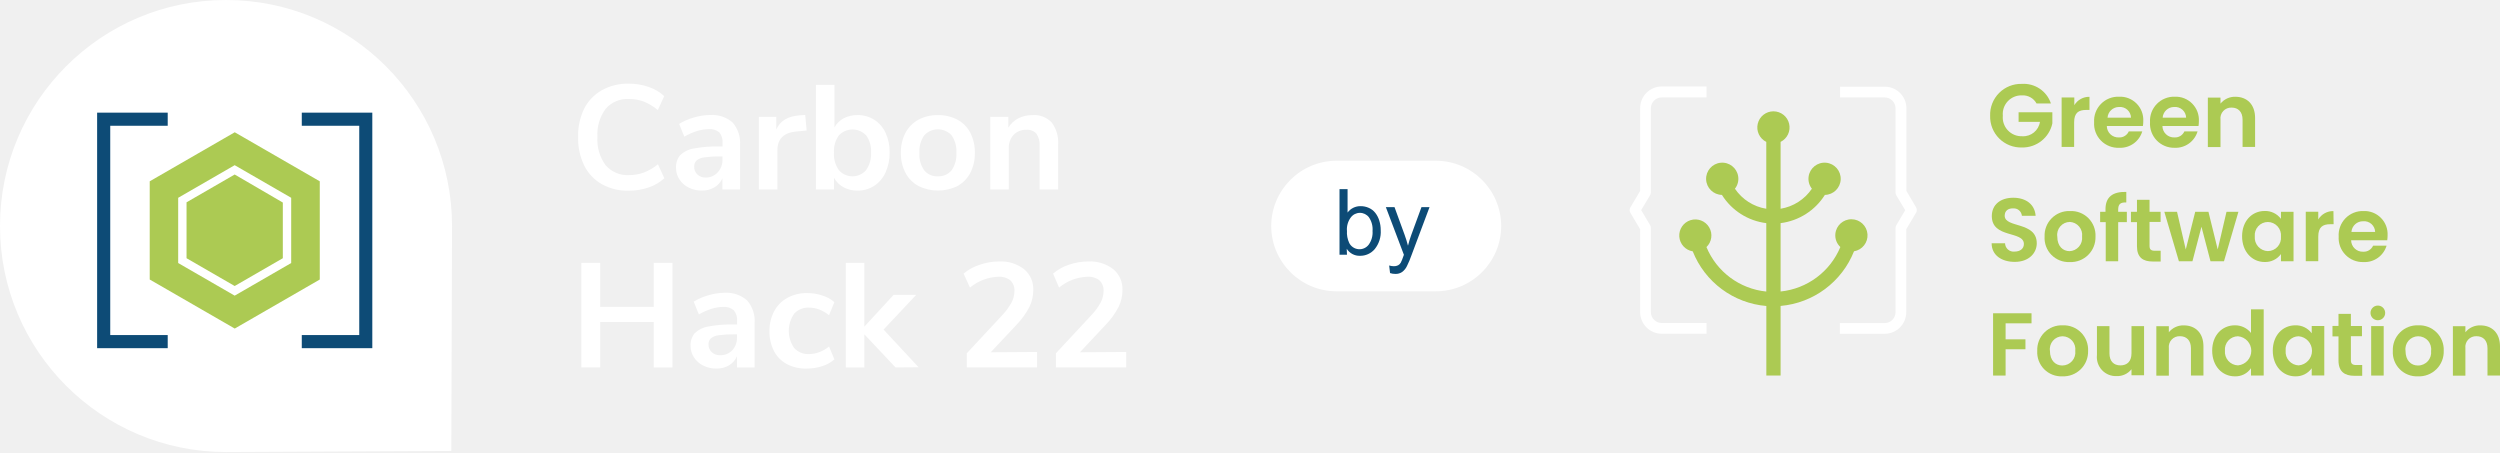
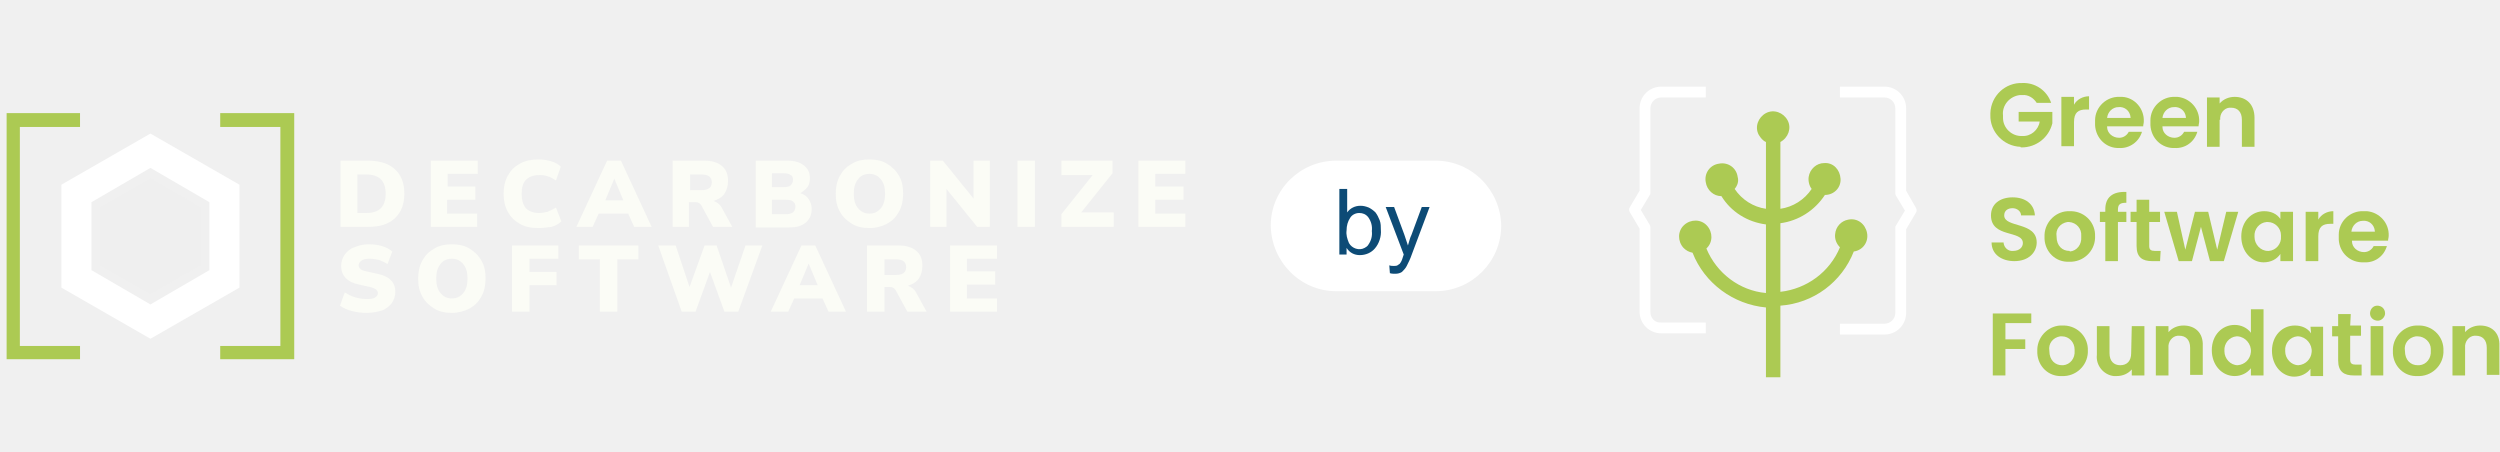
- <svg xmlns="http://www.w3.org/2000/svg" id="a21a2426-dbe6-4073-aefc-aa26d5d90da8" data-name="Layer 1" width="415.45" height="75.12" viewBox="0 0 415.45 75.12">
-   <path d="M100,30.6a7.31,7.31,0,0,1-2.93-3.12,10.34,10.34,0,0,1-1-4.71,10.27,10.27,0,0,1,1-4.7A7.39,7.39,0,0,1,100,15a8.82,8.82,0,0,1,4.47-1.1,9.93,9.93,0,0,1,3.3.54,7.16,7.16,0,0,1,2.61,1.53l-1.06,2.32A9,9,0,0,0,107,16.88a6.93,6.93,0,0,0-2.47-.43,4.76,4.76,0,0,0-3.88,1.63,7.1,7.1,0,0,0-1.37,4.68,7.17,7.17,0,0,0,1.37,4.71,4.81,4.81,0,0,0,3.88,1.63,7,7,0,0,0,2.47-.43,8.68,8.68,0,0,0,2.34-1.37l1.06,2.32a7.33,7.33,0,0,1-2.61,1.53,10,10,0,0,1-3.3.54A8.76,8.76,0,0,1,100,30.6Z" style="fill:#fff" />
-   <path d="M121.75,20.36a5.18,5.18,0,0,1,1.23,3.8v7.32h-2.93V29.63a3.21,3.21,0,0,1-1.32,1.5,4,4,0,0,1-2.08.54,4.77,4.77,0,0,1-2.19-.49,3.87,3.87,0,0,1-1.55-1.36,3.43,3.43,0,0,1-.57-1.92,3.07,3.07,0,0,1,.68-2.1,4.07,4.07,0,0,1,2.21-1.11,20,20,0,0,1,4.22-.35h.62v-.57a2.48,2.48,0,0,0-.53-1.77,2.39,2.39,0,0,0-1.76-.54,6.7,6.7,0,0,0-2,.33,10.41,10.41,0,0,0-2.06.92l-.86-2.12a9.49,9.49,0,0,1,2.44-1.06,9.63,9.63,0,0,1,2.71-.42A5.19,5.19,0,0,1,121.75,20.36Zm-2.47,8.27a3,3,0,0,0,.78-2.13V26h-.44a16.65,16.65,0,0,0-2.56.15,2.5,2.5,0,0,0-1.31.52,1.33,1.33,0,0,0-.39,1A1.67,1.67,0,0,0,115.9,29a1.93,1.93,0,0,0,1.38.51A2.68,2.68,0,0,0,119.28,28.63Z" style="fill:#fff" />
-   <path d="M134.05,21.69l-1.8.17q-3.06.32-3.06,3.11v6.51h-3.08V19.42H129v2.12c.62-1.45,1.91-2.23,3.87-2.37l.94-.07Z" style="fill:#fff" />
-   <path d="M145.27,19.89a5.22,5.22,0,0,1,1.89,2.17,7.51,7.51,0,0,1,.68,3.28,7.78,7.78,0,0,1-.68,3.32,5.21,5.21,0,0,1-1.9,2.23,5,5,0,0,1-2.77.79,4.7,4.7,0,0,1-2.33-.57,3.91,3.91,0,0,1-1.57-1.58v1.95h-3V14.1h3.08v7.07a3.72,3.72,0,0,1,1.55-1.52,4.89,4.89,0,0,1,2.29-.53A5.17,5.17,0,0,1,145.27,19.89Zm-1.33,8.36a4.62,4.62,0,0,0,.81-2.91,4.4,4.4,0,0,0-.8-2.83,3.11,3.11,0,0,0-4.56,0,4.52,4.52,0,0,0-.8,2.87,4.55,4.55,0,0,0,.8,2.88,3,3,0,0,0,4.55,0Z" style="fill:#fff" />
-   <path d="M152.63,30.91a5.3,5.3,0,0,1-2.16-2.19,6.94,6.94,0,0,1-.76-3.33,6.9,6.9,0,0,1,.76-3.32,5.34,5.34,0,0,1,2.16-2.18,6.63,6.63,0,0,1,3.24-.76,6.74,6.74,0,0,1,3.24.76,5.23,5.23,0,0,1,2.14,2.18,7,7,0,0,1,.75,3.32,7.05,7.05,0,0,1-.75,3.33,5.25,5.25,0,0,1-2.14,2.19,7.29,7.29,0,0,1-6.48,0Zm5.51-2.61a4.57,4.57,0,0,0,.79-2.91,4.58,4.58,0,0,0-.79-2.9,3.09,3.09,0,0,0-4.55,0,4.57,4.57,0,0,0-.8,2.9,4.57,4.57,0,0,0,.79,2.91,2.73,2.73,0,0,0,2.27,1A2.82,2.82,0,0,0,158.14,28.3Z" style="fill:#fff" />
-   <path d="M174.78,20.36a5.56,5.56,0,0,1,1.06,3.72v7.4h-3.08V24.26a3.23,3.23,0,0,0-.53-2.05,2,2,0,0,0-1.66-.64,2.79,2.79,0,0,0-2.13.84,3.13,3.13,0,0,0-.8,2.24v6.83h-3.08V19.42h3v1.8a4.17,4.17,0,0,1,1.65-1.55,5,5,0,0,1,2.34-.54A4,4,0,0,1,174.78,20.36Z" style="fill:#fff" />
-   <path d="M111.75,43.68V61.06h-3.11V53.51h-8.9v7.54H96.61V43.68h3.13V51h8.9V43.68Z" style="fill:#fff" />
-   <path d="M124.17,49.94a5.18,5.18,0,0,1,1.23,3.8v7.32h-2.93V59.21a3.21,3.21,0,0,1-1.32,1.5,4,4,0,0,1-2.08.54,4.77,4.77,0,0,1-2.19-.49,3.87,3.87,0,0,1-1.55-1.36,3.43,3.43,0,0,1-.57-1.92,3.07,3.07,0,0,1,.68-2.1,4.07,4.07,0,0,1,2.21-1.11,20,20,0,0,1,4.22-.35h.62v-.57a2.48,2.48,0,0,0-.53-1.77A2.39,2.39,0,0,0,120.2,51a6.7,6.7,0,0,0-2,.33,10.41,10.41,0,0,0-2.06.92l-.86-2.12a9.49,9.49,0,0,1,2.44-1.06,9.63,9.63,0,0,1,2.71-.42A5.21,5.21,0,0,1,124.17,49.94Zm-2.48,8.27a3,3,0,0,0,.78-2.13v-.52H122a16.65,16.65,0,0,0-2.56.15,2.5,2.5,0,0,0-1.31.52,1.33,1.33,0,0,0-.39,1,1.67,1.67,0,0,0,.54,1.29,1.93,1.93,0,0,0,1.38.51A2.68,2.68,0,0,0,121.69,58.21Z" style="fill:#fff" />
-   <path d="M130.74,60.49a5.12,5.12,0,0,1-2.13-2.17,7,7,0,0,1-.74-3.28,6.9,6.9,0,0,1,.78-3.32,5.46,5.46,0,0,1,2.21-2.23,6.66,6.66,0,0,1,3.3-.79,7.89,7.89,0,0,1,2.5.41,5.27,5.27,0,0,1,2,1.1l-.89,2.17a6.15,6.15,0,0,0-1.61-.94,4.86,4.86,0,0,0-1.69-.32,3.14,3.14,0,0,0-2.49,1,5,5,0,0,0,0,5.72,3.14,3.14,0,0,0,2.49,1,4.86,4.86,0,0,0,1.69-.32,5.74,5.74,0,0,0,1.61-.94l.89,2.14a5.53,5.53,0,0,1-2,1.12,8.17,8.17,0,0,1-2.56.41A6.73,6.73,0,0,1,130.74,60.49Z" style="fill:#fff" />
-   <path d="M148.82,61.06l-5.18-5.5v5.5h-3.08V43.68h3.08v10.6L148.5,49h3.75l-5.42,5.77,5.82,6.26Z" style="fill:#fff" />
-   <path d="M172.34,58.49v2.56H160.66V58.71l5.92-6.36a10.29,10.29,0,0,0,1.52-2.08,4.14,4.14,0,0,0,.48-1.89,2.29,2.29,0,0,0-.68-1.79,2.89,2.89,0,0,0-2-.6,7.79,7.79,0,0,0-4.71,1.8l-1.06-2.32A7.72,7.72,0,0,1,162.8,44a9.94,9.94,0,0,1,3.24-.55,6.27,6.27,0,0,1,4.14,1.28,4.27,4.27,0,0,1,1.53,3.45,6.33,6.33,0,0,1-.64,2.82,12.67,12.67,0,0,1-2.17,3l-4.26,4.54Z" style="fill:#fff" />
-   <path d="M187.15,58.49v2.56H175.47V58.71l5.92-6.36a10.29,10.29,0,0,0,1.52-2.08,4.14,4.14,0,0,0,.48-1.89,2.29,2.29,0,0,0-.68-1.79,2.89,2.89,0,0,0-2-.6,7.79,7.79,0,0,0-4.71,1.8L175,45.47A7.72,7.72,0,0,1,177.61,44a9.94,9.94,0,0,1,3.24-.55A6.27,6.27,0,0,1,185,44.73a4.27,4.27,0,0,1,1.53,3.45,6.33,6.33,0,0,1-.64,2.82,12.67,12.67,0,0,1-2.17,3l-4.26,4.54Z" style="fill:#fff" />
-   <path d="M75.12,37.56A37.56,37.56,0,1,0,37.56,75.12L75,74.94S75.12,38.52,75.12,37.56Z" style="fill:#fff" />
-   <polygon points="53.14 46.45 53.14 30.13 39.01 21.98 24.88 30.13 24.88 46.45 39.01 54.6 53.14 46.45" style="fill:#acca53" />
-   <path d="M39,49.13l-9.39-5.42V32.87L39,27.45l9.39,5.42V43.71Zm-8-6.22,8,4.62,8-4.62V33.66L39,29l-8,4.62Z" style="fill:#fff" />
-   <polygon points="27.87 57.86 16.14 57.86 16.14 18.72 27.87 18.72 27.87 20.9 18.32 20.9 18.32 55.68 27.87 55.68 27.87 57.86" style="fill:#0d4b76" />
-   <polygon points="61.87 57.86 50.15 57.86 50.15 55.68 59.7 55.68 59.7 20.9 50.15 20.9 50.15 18.72 61.87 18.72 61.87 57.86" style="fill:#0d4b76" />
-   <path d="M274.34,51.86v-14a.84.84,0,0,0-.13-.46l-1.48-2.48,1.48-2.48a.94.94,0,0,0,.13-.46V18a1.81,1.81,0,0,1,1.81-1.81h7.44V14.37h-7.44A3.59,3.59,0,0,0,272.56,18V31.73l-1.62,2.73a.88.88,0,0,0,0,.91l1.62,2.73V51.87a3.59,3.59,0,0,0,3.59,3.59h7.44V53.68h-7.44A1.82,1.82,0,0,1,274.34,51.86Z" style="fill:#fff" />
-   <path d="M316.81,31.73V18a3.59,3.59,0,0,0-3.59-3.59h-7.44v1.78h7.44A1.81,1.81,0,0,1,315,18V32a.84.84,0,0,0,.13.46l1.48,2.48-1.48,2.48a.94.94,0,0,0-.13.46v14a1.81,1.81,0,0,1-1.81,1.81h-7.44v1.78h7.44a3.59,3.59,0,0,0,3.59-3.59V38.09l1.63-2.73a.88.88,0,0,0,0-.91Z" style="fill:#fff" />
-   <path d="M308.1,41.76A2.68,2.68,0,1,0,305,38.85a2.64,2.64,0,0,0,.83,2.2,12.08,12.08,0,0,1-9.93,7.39V37.08a10.2,10.2,0,0,0,7.36-4.69,2.68,2.68,0,1,0-2.7-3.08,2.64,2.64,0,0,0,.54,2.05,7.81,7.81,0,0,1-5.2,3.33V23.58a2.68,2.68,0,1,0-2.38,0V34.69a7.77,7.77,0,0,1-5.21-3.33,2.64,2.64,0,0,0,.54-2.05,2.68,2.68,0,1,0-2.7,3.08,10.16,10.16,0,0,0,7.37,4.69V48.45a12.07,12.07,0,0,1-9.94-7.39,2.67,2.67,0,1,0-2.28.71,14.46,14.46,0,0,0,12.23,9.08V62.41h2.37V50.84A14.48,14.48,0,0,0,308.1,41.76Z" style="fill:#acca53" />
-   <path d="M336,24.51a5.07,5.07,0,0,0,5.06-4V18.66h-5.61v1.59H339a2.81,2.81,0,0,1-2.94,2.39,3.12,3.12,0,0,1-3.23-3.41A3.09,3.09,0,0,1,336,15.85a2.59,2.59,0,0,1,2.43,1.34h2.39A4.76,4.76,0,0,0,336,13.94a5.13,5.13,0,0,0-5.28,5.3A5.13,5.13,0,0,0,336,24.51Z" style="fill:#acca53" />
-   <path d="M344.68,20.33c0-1.59.74-2.06,2-2.06h.55V16.09a2.86,2.86,0,0,0-2.52,1.39V16.2H342.6v8.22h2.08Z" style="fill:#acca53" />
-   <path d="M352.19,24.56A3.81,3.81,0,0,0,356,21.84h-2.24a1.7,1.7,0,0,1-1.65,1,1.92,1.92,0,0,1-2-1.9h6a5.39,5.39,0,0,0,.06-.8,3.86,3.86,0,0,0-4.05-4.07,4,4,0,0,0-4.12,4.24A4,4,0,0,0,352.19,24.56Zm-.06-6.78a1.83,1.83,0,0,1,2,1.77h-3.9A1.91,1.91,0,0,1,352.13,17.78Z" style="fill:#acca53" />
-   <path d="M361.35,24.56a3.81,3.81,0,0,0,3.84-2.72H363a1.7,1.7,0,0,1-1.65,1,1.92,1.92,0,0,1-2-1.9h6a5.39,5.39,0,0,0,.06-.8,3.86,3.86,0,0,0-4-4.07,4,4,0,0,0-4.12,4.24A4,4,0,0,0,361.35,24.56Zm-.06-6.78a1.83,1.83,0,0,1,2,1.77h-3.9A1.9,1.9,0,0,1,361.29,17.78Z" style="fill:#acca53" />
-   <path d="M369,19.88a1.78,1.78,0,0,1,1.85-2c1.1,0,1.82.71,1.82,2v4.54h2.08V19.6c0-2.27-1.36-3.52-3.28-3.52A3.08,3.08,0,0,0,369,17.22v-1H366.9v8.22H369V19.88Z" style="fill:#acca53" />
-   <path d="M333.14,35.85c0-.85.61-1.25,1.42-1.22A1.36,1.36,0,0,1,336,35.86h2.28c-.13-1.87-1.59-3-3.71-3S331,34,331,35.91c0,3.75,5.33,2.4,5.33,4.64,0,.74-.58,1.26-1.56,1.26a1.42,1.42,0,0,1-1.57-1.38h-2.23c0,2,1.69,3.09,3.84,3.09,2.36,0,3.66-1.47,3.66-3.1C338.45,36.77,333.14,37.93,333.14,35.85Z" style="fill:#acca53" />
-   <path d="M344,35.07a4.07,4.07,0,0,0-4.23,4.24,4,4,0,0,0,4.17,4.24,4.11,4.11,0,0,0,4.29-4.24A4.05,4.05,0,0,0,344,35.07Zm-.06,6.67c-1.11,0-2.06-.8-2.06-2.43a2.13,2.13,0,0,1,2.09-2.43A2.16,2.16,0,0,1,346,39.31,2.18,2.18,0,0,1,343.89,41.74Z" style="fill:#acca53" />
-   <path d="M352,43.42V36.91h1.44V35.2H352v-.34c0-.92.34-1.25,1.35-1.22V31.89c-2.31-.06-3.46.88-3.46,2.89v.42H349v1.71h.93v6.51Z" style="fill:#acca53" />
-   <path d="M359.09,41.67h-1c-.65,0-.88-.24-.88-.79v-4h1.84V35.2h-1.84v-2h-2.09v2h-1v1.71h1v4c0,1.88,1,2.55,2.63,2.55h1.31V41.67Z" style="fill:#acca53" />
-   <polygon points="371.98 35.2 370 35.2 368.54 41.45 367 35.2 364.8 35.2 363.23 41.46 361.78 35.2 359.67 35.2 362.09 43.42 364.34 43.42 365.84 37.68 367.34 43.42 369.58 43.42 371.98 35.2" style="fill:#acca53" />
-   <path d="M379.05,42.22v1.2h2.09V35.2h-2.09v1.17a3.25,3.25,0,0,0-2.71-1.31c-2.09,0-3.75,1.65-3.75,4.21s1.66,4.27,3.74,4.27A3.22,3.22,0,0,0,379.05,42.22Zm-2.18-.49a2.25,2.25,0,0,1-2.17-2.45,2.19,2.19,0,0,1,2.17-2.39,2.21,2.21,0,0,1,2.18,2.42A2.21,2.21,0,0,1,376.87,41.73Z" style="fill:#acca53" />
-   <path d="M387.77,35.08a2.86,2.86,0,0,0-2.52,1.39V35.19h-2.08v8.22h2.08V39.32c0-1.59.74-2.06,2-2.06h.55Z" style="fill:#acca53" />
-   <path d="M392.76,35.07a4,4,0,0,0-4.12,4.24,4,4,0,0,0,4.12,4.24,3.81,3.81,0,0,0,3.84-2.72h-2.24a1.7,1.7,0,0,1-1.65,1,1.92,1.92,0,0,1-2-1.9h6a5.39,5.39,0,0,0,.06-.8A3.85,3.85,0,0,0,392.76,35.07Zm-2,3.47a1.91,1.91,0,0,1,1.94-1.77,1.83,1.83,0,0,1,2,1.77Z" style="fill:#acca53" />
-   <polygon points="331.21 62.41 333.29 62.41 333.29 58.04 336.59 58.04 336.59 56.39 333.29 56.39 333.29 53.73 337.6 53.73 337.6 52.06 331.21 52.06 331.21 62.41" style="fill:#acca53" />
-   <path d="M342.78,54.06a4.07,4.07,0,0,0-4.23,4.24,4,4,0,0,0,4.17,4.24A4.11,4.11,0,0,0,347,58.3,4.06,4.06,0,0,0,342.78,54.06Zm-.06,6.68c-1.11,0-2.06-.8-2.06-2.43a2.13,2.13,0,0,1,2.09-2.43,2.16,2.16,0,0,1,2.12,2.43A2.18,2.18,0,0,1,342.72,60.74Z" style="fill:#acca53" />
-   <path d="M354.21,58.72c0,1.32-.71,2-1.84,2s-1.82-.71-1.82-2V54.2h-2.08V59a3.16,3.16,0,0,0,3.29,3.5,3,3,0,0,0,2.45-1.14v1h2.09V54.2h-2.09v4.52Z" style="fill:#acca53" />
-   <path d="M362.9,54.07a3.08,3.08,0,0,0-2.48,1.14v-1h-2.08v8.22h2.08V57.87a1.78,1.78,0,0,1,1.85-2c1.1,0,1.82.71,1.82,2v4.54h2.08V57.59C366.18,55.32,364.82,54.07,362.9,54.07Z" style="fill:#acca53" />
-   <path d="M374.08,55.34a3.37,3.37,0,0,0-2.69-1.28c-2.11,0-3.77,1.65-3.77,4.21s1.66,4.27,3.75,4.27a3.1,3.1,0,0,0,2.7-1.35v1.22h2.11v-11h-2.11v3.91Zm-2.17,5.38a2.25,2.25,0,0,1-2.17-2.45,2.19,2.19,0,0,1,2.17-2.39,2.43,2.43,0,0,1,0,4.84Z" style="fill:#acca53" />
-   <path d="M384.15,55.37a3.25,3.25,0,0,0-2.71-1.31c-2.09,0-3.75,1.65-3.75,4.21s1.66,4.27,3.74,4.27a3.22,3.22,0,0,0,2.73-1.34v1.2h2.09V54.18h-2.09v1.19ZM382,60.72a2.25,2.25,0,0,1-2.17-2.45A2.19,2.19,0,0,1,382,55.88a2.43,2.43,0,0,1,0,4.84Z" style="fill:#acca53" />
-   <path d="M390.7,52.16h-2.09v2h-1V55.9h1v4c0,1.88,1.05,2.55,2.63,2.55h1.31V60.66h-1c-.65,0-.88-.24-.88-.79v-4h1.84V54.18h-1.84v-2Z" style="fill:#acca53" />
-   <path d="M395.09,50.78A1.22,1.22,0,1,0,396.37,52,1.22,1.22,0,0,0,395.09,50.78Z" style="fill:#acca53" />
-   <rect x="394.04" y="54.19" width="2.08" height="8.22" style="fill:#acca53" />
-   <path d="M401.87,54.06a4.07,4.07,0,0,0-4.23,4.24,4,4,0,0,0,4.17,4.24,4.11,4.11,0,0,0,4.29-4.24A4.06,4.06,0,0,0,401.87,54.06Zm-.06,6.68c-1.11,0-2.06-.8-2.06-2.43a2.13,2.13,0,0,1,2.09-2.43A2.16,2.16,0,0,1,404,58.31,2.18,2.18,0,0,1,401.81,60.74Z" style="fill:#acca53" />
-   <path d="M412.18,54.07a3.08,3.08,0,0,0-2.48,1.14v-1h-2.08v8.22h2.08V57.87a1.78,1.78,0,0,1,1.85-2c1.1,0,1.82.71,1.82,2v4.54h2.08V57.59C415.46,55.32,414.1,54.07,412.18,54.07Z" style="fill:#acca53" />
-   <path d="M238.62,48.41H222.1a10.88,10.88,0,0,1-10.85-10.85h0A10.88,10.88,0,0,1,222.1,26.71h16.52a10.88,10.88,0,0,1,10.85,10.85h0A10.88,10.88,0,0,1,238.62,48.41Z" style="fill:#fff" />
-   <g style="isolation:isolate">
-     <path d="M223.84,42.33H222.6V31.43h1.34v3.89a2.63,2.63,0,0,1,2.16-1.06,3.22,3.22,0,0,1,1.38.29,2.76,2.76,0,0,1,1.07.83,4,4,0,0,1,.66,1.28,5.2,5.2,0,0,1,.24,1.6,4.53,4.53,0,0,1-1,3.14A3.15,3.15,0,0,1,226,42.51a2.51,2.51,0,0,1-2.2-1.17Zm0-4a4.11,4.11,0,0,0,.38,2.06,1.92,1.92,0,0,0,3.23.27,3.45,3.45,0,0,0,.64-2.27,3.52,3.52,0,0,0-.61-2.29,1.88,1.88,0,0,0-1.49-.73,1.9,1.9,0,0,0-1.51.76A3.32,3.32,0,0,0,223.83,38.32Z" style="fill:#0d4b76" />
-     <path d="M231,45.38l-.15-1.26a3,3,0,0,0,.77.12,1.47,1.47,0,0,0,.71-.15,1.18,1.18,0,0,0,.44-.42,6.84,6.84,0,0,0,.41-1,2.35,2.35,0,0,1,.12-.33l-3-7.92h1.44L233.41,39q.32.87.57,1.83a17.11,17.11,0,0,1,.55-1.8l1.69-4.61h1.34l-3,8a15.08,15.08,0,0,1-.75,1.79,2.6,2.6,0,0,1-.82,1,1.87,1.87,0,0,1-1.1.31A2.63,2.63,0,0,1,231,45.38Z" style="fill:#0d4b76" />
+ <svg xmlns="http://www.w3.org/2000/svg" version="1.1" id="a21a2426-dbe6-4073-aefc-aa26d5d90da8" x="0px" y="0px" viewBox="0 0 415.5 75.1" style="enable-background:new 0 0 415.5 75.1;" xml:space="preserve">
+   <style type="text/css">
+ 	.st0{fill:#EFEFEF;}
+ 	.st1{fill:#FFFFFF;}
+ 	.st2{fill:#ACCA53;}
+ 	.st3{fill:#0D4B76;}
+ 	.st4{fill:#FBFCF6;}
+ </style>
+   <g>
+     <polygon class="st0" points="25,29.6 33.3,34.4 33.3,44.1 25,48.9 16.6,44.1 16.6,34.4  " />
+     <path class="st1" d="M25,22.2l-14.8,8.5v17.1L25,56.3l14.8-8.5V30.7L25,22.2z M34.8,44.9L25,50.6l-9.8-5.7V33.6l9.8-5.7l9.8,5.7   V44.9z" />
+     <polygon class="st2" points="13.3,59.7 1.1,59.7 1.1,18.8 13.3,18.8 13.3,21.1 3.3,21.1 3.3,57.5 13.3,57.5  " />
+     <polygon class="st2" points="48.9,59.7 36.6,59.7 36.6,57.5 46.6,57.5 46.6,21.1 36.6,21.1 36.6,18.8 48.9,18.8  " />
+   </g>
+   <path class="st1" d="M274.3,51.9v-14c0-0.2,0-0.3-0.1-0.5l-1.5-2.5l1.5-2.5c0.1-0.1,0.1-0.3,0.1-0.5V18c0-1,0.8-1.8,1.8-1.8h7.4  v-1.8h-7.4c-2,0-3.6,1.6-3.6,3.6c0,0,0,0,0,0v13.7l-1.6,2.7c-0.2,0.3-0.2,0.6,0,0.9l1.6,2.7v13.8c0,2,1.6,3.6,3.6,3.6h7.4v-1.8h-7.4  C275.1,53.7,274.3,52.9,274.3,51.9z" />
+   <path class="st1" d="M316.8,31.7V18c0-2-1.6-3.6-3.6-3.6h-7.4v1.8h7.4c1,0,1.8,0.8,1.8,1.8v14c0,0.2,0,0.3,0.1,0.5l1.5,2.5l-1.5,2.5  c-0.1,0.1-0.1,0.3-0.1,0.5v14c0,1-0.8,1.8-1.8,1.8h-7.4v1.8h7.4c2,0,3.6-1.6,3.6-3.6V38.1l1.6-2.7c0.2-0.3,0.2-0.6,0-0.9L316.8,31.7  z" />
+   <path class="st2" d="M308.1,41.8c1.5-0.2,2.5-1.6,2.2-3.1s-1.6-2.5-3.1-2.2c-1.2,0.2-2.1,1.2-2.2,2.4c-0.1,0.8,0.2,1.6,0.8,2.2  c-1.7,4.1-5.5,6.9-9.9,7.4V37.1c3-0.4,5.7-2.1,7.4-4.7c1.5,0,2.7-1.2,2.6-2.7s-1.2-2.7-2.7-2.6c-1.3,0-2.4,1-2.6,2.3  c-0.1,0.7,0.1,1.5,0.5,2c-1.2,1.8-3.1,3-5.2,3.3V23.6c1.3-0.7,1.9-2.3,1.2-3.6c-0.7-1.3-2.3-1.9-3.6-1.2s-1.9,2.3-1.2,3.6  c0.3,0.5,0.7,1,1.2,1.2v11.1c-2.1-0.3-4-1.5-5.2-3.3c0.5-0.6,0.7-1.3,0.5-2c-0.2-1.5-1.6-2.5-3.1-2.2c-1.5,0.2-2.5,1.6-2.2,3.1  c0.2,1.3,1.3,2.3,2.6,2.3c1.6,2.6,4.3,4.3,7.4,4.7v11.4c-4.4-0.4-8.2-3.3-9.9-7.4c1.1-1,1.1-2.7,0.1-3.8c-1-1.1-2.7-1.1-3.8-0.1  c-1.1,1-1.1,2.7-0.1,3.8c0.4,0.4,0.9,0.7,1.5,0.8c2,5.1,6.8,8.6,12.2,9.1v11.6h2.4V50.8C301.4,50.4,306.1,46.9,308.1,41.8z" />
+   <path class="st2" d="M336,24.5c2.4,0,4.5-1.6,5.1-4v-1.9h-5.6v1.6h3.5c-0.2,1.4-1.5,2.5-2.9,2.4c-1.7,0.1-3.2-1.3-3.2-3  c0-0.1,0-0.3,0-0.4c-0.2-1.7,1.1-3.2,2.8-3.4c0.1,0,0.3,0,0.4,0c1-0.1,1.9,0.5,2.4,1.3h2.4c-0.7-2.1-2.7-3.4-4.8-3.3  c-2.8-0.1-5.2,2.1-5.3,5c0,0.1,0,0.2,0,0.3c-0.1,2.8,2.2,5.2,5,5.3C335.8,24.5,335.9,24.5,336,24.5z" />
+   <path class="st2" d="M344.7,20.3c0-1.6,0.7-2.1,2-2.1h0.5v-2.2c-1,0-2,0.5-2.5,1.4v-1.3h-2.1v8.2h2.1V20.3z" />
+   <path class="st2" d="M352.2,24.6c1.7,0.1,3.3-1,3.8-2.7h-2.2c-0.3,0.6-0.9,1-1.6,1c-1.1,0-2-0.8-2-1.8c0,0,0,0,0-0.1h6  c0-0.3,0.1-0.5,0.1-0.8c0.1-2.1-1.5-4-3.6-4.1c-0.1,0-0.3,0-0.4,0c-2.2-0.1-4.1,1.7-4.1,3.9c0,0.1,0,0.2,0,0.4  c-0.1,2.2,1.5,4.1,3.7,4.2C351.9,24.6,352,24.6,352.2,24.6z M352.1,17.8c1-0.1,1.9,0.6,2,1.7c0,0,0,0.1,0,0.1h-3.9  C350.3,18.6,351.1,17.8,352.1,17.8z" />
+   <path class="st2" d="M361.4,24.6c1.8,0.1,3.3-1,3.8-2.7H363c-0.3,0.6-0.9,1-1.6,1c-1.1,0-2-0.8-2-1.8c0,0,0,0,0-0.1h6  c0-0.3,0.1-0.5,0.1-0.8c0.1-2.1-1.5-3.9-3.6-4.1c-0.1,0-0.2,0-0.4,0c-2.2-0.1-4.1,1.7-4.1,3.9c0,0.1,0,0.2,0,0.4  c-0.1,2.2,1.5,4.1,3.7,4.2C361.1,24.6,361.2,24.6,361.4,24.6z M361.3,17.8c1-0.1,1.9,0.6,2,1.7c0,0,0,0.1,0,0.1h-3.9  C359.5,18.6,360.3,17.8,361.3,17.8z" />
+   <path class="st2" d="M369,19.9c-0.1-1,0.6-1.9,1.5-2c0.1,0,0.2,0,0.3,0c1.1,0,1.8,0.7,1.8,2v4.5h2.1v-4.8c0-2.3-1.4-3.5-3.3-3.5  c-1,0-1.9,0.4-2.5,1.1v-1h-2.1v8.2h2.1V19.9z" />
+   <path class="st2" d="M333.1,35.8c0-0.8,0.6-1.2,1.4-1.2c0.7,0,1.4,0.5,1.4,1.2h2.3c-0.1-1.9-1.6-3-3.7-3s-3.6,1.1-3.6,3  c0,3.8,5.3,2.4,5.3,4.6c0,0.7-0.6,1.3-1.6,1.3c-0.8,0.1-1.5-0.5-1.6-1.3c0,0,0-0.1,0-0.1H331c0,2,1.7,3.1,3.8,3.1  c2.4,0,3.7-1.5,3.7-3.1C338.5,36.8,333.1,37.9,333.1,35.8z" />
+   <path class="st2" d="M344,35.1c-2.2-0.1-4.1,1.7-4.2,3.9c0,0.1,0,0.2,0,0.3c-0.1,2.2,1.5,4.1,3.7,4.2c0.1,0,0.3,0,0.4,0  c2.3,0.1,4.2-1.7,4.3-3.9c0-0.1,0-0.2,0-0.3c0.1-2.2-1.6-4.1-3.9-4.2C344.3,35.1,344.1,35.1,344,35.1z M343.9,41.7  c-1.1,0-2.1-0.8-2.1-2.4c-0.2-1.2,0.6-2.2,1.8-2.4c0.1,0,0.2,0,0.3,0c1.2,0.1,2.1,1.1,2,2.3c0,0.1,0,0.1,0,0.2  c0.1,1.2-0.7,2.3-1.9,2.4C344,41.7,344,41.7,343.9,41.7L343.9,41.7z" />
+   <path class="st2" d="M352,43.4v-6.5h1.4v-1.7H352v-0.3c0-0.9,0.3-1.2,1.4-1.2v-1.8c-2.3-0.1-3.5,0.9-3.5,2.9v0.4H349v1.7h0.9v6.5  H352z" />
+   <path class="st2" d="M359.1,41.7h-1c-0.6,0-0.9-0.2-0.9-0.8v-4h1.8v-1.7h-1.8v-2h-2.1v2h-1v1.7h1v4c0,1.9,1,2.5,2.6,2.5h1.3  L359.1,41.7L359.1,41.7z" />
+   <polygon class="st2" points="372,35.2 370,35.2 368.5,41.5 367,35.2 364.8,35.2 363.2,41.5 361.8,35.2 359.7,35.2 362.1,43.4   364.3,43.4 365.8,37.7 367.3,43.4 369.6,43.4 " />
+   <path class="st2" d="M379,42.2v1.2h2.1v-8.2H379v1.2c-0.6-0.9-1.6-1.3-2.7-1.3c-2.1,0-3.8,1.7-3.8,4.2s1.7,4.3,3.7,4.3  C377.4,43.6,378.4,43.1,379,42.2z M376.9,41.7c-1.2,0-2.2-1.1-2.2-2.3c0,0,0-0.1,0-0.1c-0.1-1.2,0.8-2.3,2-2.4c0.1,0,0.1,0,0.2,0  c1.2,0,2.2,1,2.2,2.2c0,0.1,0,0.1,0,0.2c0.1,1.2-0.8,2.3-2,2.4C377,41.7,376.9,41.7,376.9,41.7z" />
+   <path class="st2" d="M387.8,35.1c-1,0-2,0.5-2.5,1.4v-1.3h-2.1v8.2h2.1v-4.1c0-1.6,0.7-2.1,2-2.1h0.5L387.8,35.1z" />
+   <path class="st2" d="M392.8,35.1c-2.2-0.1-4.1,1.7-4.1,3.9c0,0.1,0,0.2,0,0.4c-0.1,2.2,1.5,4.1,3.8,4.2c0.1,0,0.2,0,0.4,0  c1.8,0.1,3.3-1,3.8-2.7h-2.2c-0.3,0.6-0.9,1-1.6,1c-1.1,0-2-0.8-2-1.8c0,0,0,0,0-0.1h6c0-0.3,0.1-0.5,0.1-0.8  c0.1-2.1-1.5-3.9-3.6-4.1C393,35.1,392.9,35.1,392.8,35.1z M390.8,38.5c0.1-1,0.9-1.8,1.9-1.8c1-0.1,1.9,0.6,2,1.7c0,0,0,0.1,0,0.1  H390.8z" />
+   <polygon class="st2" points="331.2,62.4 333.3,62.4 333.3,58 336.6,58 336.6,56.4 333.3,56.4 333.3,53.7 337.6,53.7 337.6,52.1   331.2,52.1 " />
+   <path class="st2" d="M342.8,54.1c-2.2-0.1-4.1,1.7-4.2,3.9c0,0.1,0,0.2,0,0.3c-0.1,2.2,1.5,4.1,3.7,4.2c0.1,0,0.3,0,0.4,0  c2.3,0.1,4.2-1.7,4.3-3.9c0-0.1,0-0.2,0-0.3c0.1-2.2-1.6-4.1-3.9-4.2C343,54.1,342.9,54.1,342.8,54.1z M342.7,60.7  c-1.1,0-2.1-0.8-2.1-2.4c-0.2-1.2,0.6-2.2,1.8-2.4c0.1,0,0.2,0,0.3,0c1.2,0,2.1,1,2.1,2.2c0,0.1,0,0.2,0,0.2  c0.1,1.2-0.7,2.3-1.9,2.4C342.9,60.7,342.8,60.7,342.7,60.7z" />
+   <path class="st2" d="M354.2,58.7c0,1.3-0.7,2-1.8,2s-1.8-0.7-1.8-2v-4.5h-2.1V59c-0.2,1.7,1.1,3.3,2.8,3.5c0.2,0,0.3,0,0.5,0  c1,0,1.9-0.4,2.5-1.1v1h2.1v-8.2h-2.1L354.2,58.7L354.2,58.7z" />
+   <path class="st2" d="M362.9,54.1c-1,0-1.9,0.4-2.5,1.1v-1h-2.1v8.2h2.1v-4.6c-0.1-1,0.6-1.9,1.5-2c0.1,0,0.2,0,0.3,0  c1.1,0,1.8,0.7,1.8,2v4.5h2.1v-4.8C366.2,55.3,364.8,54.1,362.9,54.1z" />
+   <path class="st2" d="M374.1,55.3c-0.6-0.8-1.6-1.3-2.7-1.3c-2.1,0-3.8,1.7-3.8,4.2s1.7,4.3,3.8,4.3c1.1,0,2.1-0.5,2.7-1.3v1.2h2.1  v-11h-2.1L374.1,55.3L374.1,55.3z M371.9,60.7c-1.2,0-2.2-1.1-2.2-2.3c0,0,0-0.1,0-0.1c-0.1-1.2,0.8-2.3,2-2.4c0.1,0,0.1,0,0.2,0  c1.3,0.1,2.3,1.3,2.2,2.6C374,59.7,373.1,60.6,371.9,60.7z" />
+   <path class="st2" d="M384.1,55.4c-0.6-0.9-1.6-1.3-2.7-1.3c-2.1,0-3.8,1.7-3.8,4.2s1.7,4.3,3.7,4.3c1.1,0,2.1-0.5,2.7-1.3v1.2h2.1  v-8.2h-2.1L384.1,55.4L384.1,55.4z M382,60.7c-1.2,0-2.2-1.1-2.2-2.3c0,0,0-0.1,0-0.1c-0.1-1.2,0.8-2.3,2-2.4c0.1,0,0.1,0,0.2,0  c1.3,0.1,2.3,1.3,2.2,2.6C384.1,59.7,383.2,60.6,382,60.7z" />
+   <path class="st2" d="M390.7,52.2h-2.1v2h-1v1.7h1v4c0,1.9,1,2.5,2.6,2.5h1.3v-1.8h-1c-0.6,0-0.9-0.2-0.9-0.8v-4h1.8v-1.7h-1.8  L390.7,52.2L390.7,52.2z" />
+   <path class="st2" d="M395.1,50.8c-0.7,0-1.2,0.6-1.2,1.3c0,0.7,0.6,1.2,1.3,1.2c0.6,0,1.2-0.6,1.2-1.2  C396.4,51.3,395.8,50.8,395.1,50.8C395.1,50.8,395.1,50.8,395.1,50.8z" />
+   <rect x="394" y="54.2" class="st2" width="2.1" height="8.2" />
+   <path class="st2" d="M401.9,54.1c-2.2-0.1-4.1,1.7-4.2,3.9c0,0.1,0,0.2,0,0.3c-0.1,2.2,1.5,4.1,3.7,4.2c0.1,0,0.3,0,0.4,0  c2.3,0.1,4.2-1.7,4.3-3.9c0-0.1,0-0.2,0-0.3c0.1-2.2-1.6-4.1-3.9-4.2C402.1,54.1,402,54.1,401.9,54.1z M401.8,60.7  c-1.1,0-2.1-0.8-2.1-2.4c-0.2-1.2,0.6-2.2,1.8-2.4c0.1,0,0.2,0,0.3,0c1.2,0,2.2,1,2.2,2.1c0,0.1,0,0.2,0,0.3  c0.1,1.2-0.7,2.3-1.9,2.4C402,60.7,401.9,60.7,401.8,60.7z" />
+   <path class="st2" d="M412.2,54.1c-1,0-1.9,0.4-2.5,1.1v-1h-2.1v8.2h2.1v-4.6c-0.1-1,0.6-1.9,1.5-2c0.1,0,0.2,0,0.3,0  c1.1,0,1.8,0.7,1.8,2v4.5h2.1v-4.8C415.5,55.3,414.1,54.1,412.2,54.1z" />
+   <path class="st1" d="M238.6,48.4h-16.5c-6,0-10.8-4.9-10.9-10.9l0,0c0-6,4.9-10.8,10.9-10.8h16.5c6,0,10.8,4.9,10.9,10.8l0,0  C249.5,43.5,244.6,48.4,238.6,48.4z" />
+   <g>
+     <path class="st3" d="M223.8,42.3h-1.2V31.4h1.3v3.9c0.5-0.7,1.3-1.1,2.2-1.1c0.5,0,0.9,0.1,1.4,0.3c0.4,0.2,0.8,0.5,1.1,0.8   c0.3,0.4,0.5,0.8,0.7,1.3c0.2,0.5,0.2,1.1,0.2,1.6c0.1,1.1-0.3,2.3-1,3.1c-0.6,0.7-1.5,1.1-2.5,1.1c-0.9,0-1.7-0.4-2.2-1.2   L223.8,42.3z M223.8,38.3c-0.1,0.7,0.1,1.4,0.4,2.1c0.5,0.9,1.7,1.3,2.6,0.8c0.2-0.1,0.5-0.3,0.6-0.5c0.5-0.7,0.7-1.5,0.6-2.3   c0.1-0.8-0.1-1.6-0.6-2.3c-0.4-0.5-0.9-0.7-1.5-0.7c-0.6,0-1.2,0.3-1.5,0.8C224,36.8,223.8,37.5,223.8,38.3L223.8,38.3z" />
+     <path class="st3" d="M231,45.4l-0.1-1.3c0.3,0.1,0.5,0.1,0.8,0.1c0.2,0,0.5,0,0.7-0.2c0.2-0.1,0.3-0.2,0.4-0.4   c0.2-0.3,0.3-0.7,0.4-1c0-0.1,0.1-0.2,0.1-0.3l-3-7.9h1.4l1.7,4.6c0.2,0.6,0.4,1.2,0.6,1.8c0.2-0.6,0.3-1.2,0.6-1.8l1.7-4.6h1.3   l-3,8c-0.2,0.6-0.5,1.2-0.8,1.8c-0.2,0.4-0.5,0.7-0.8,1c-0.3,0.2-0.7,0.3-1.1,0.3C231.6,45.5,231.3,45.5,231,45.4z" />
+   </g>
+   <g>
+     <g>
+       <path class="st4" d="M56.6,37.7v-11h4.6c1.9,0,3.4,0.5,4.4,1.4c1.1,1,1.6,2.3,1.6,4.1c0,1.7-0.5,3.1-1.6,4.1    c-1.1,1-2.5,1.4-4.4,1.4H56.6z M59.4,35.4h1.5c1.1,0,1.9-0.3,2.4-0.8c0.5-0.5,0.8-1.3,0.8-2.4c0-1.1-0.3-1.9-0.8-2.4    C62.8,29.3,62,29,60.9,29h-1.5V35.4z" />
+       <path class="st4" d="M71.6,37.7v-11h7.8v2.2h-5V31H79v2.2h-4.7v2.3h5v2.2H71.6z" />
+       <path class="st4" d="M89.5,37.9c-1.2,0-2.3-0.2-3.1-0.7c-0.9-0.5-1.5-1.1-2-2c-0.5-0.9-0.7-1.9-0.7-3c0-1.1,0.2-2.1,0.7-3    c0.5-0.9,1.1-1.5,2-2c0.9-0.5,1.9-0.7,3.1-0.7c0.7,0,1.4,0.1,2.1,0.3c0.7,0.2,1.2,0.5,1.6,0.9L92.4,30c-0.5-0.3-0.9-0.6-1.4-0.7    c-0.5-0.2-0.9-0.2-1.4-0.2c-1,0-1.7,0.3-2.2,0.8c-0.5,0.5-0.7,1.3-0.7,2.3c0,1,0.2,1.8,0.7,2.4c0.5,0.5,1.2,0.8,2.2,0.8    c0.5,0,0.9-0.1,1.4-0.2c0.5-0.2,0.9-0.4,1.4-0.7l0.9,2.3c-0.4,0.4-1,0.7-1.6,0.9C90.9,37.8,90.2,37.9,89.5,37.9z" />
+       <path class="st4" d="M95.8,37.7l5.1-11h2.3l5.1,11h-2.9l-1-2.2h-4.9l-1,2.2H95.8z M102.1,29.7l-1.5,3.6h3L102.1,29.7L102.1,29.7z" />
+       <path class="st4" d="M111.8,37.7v-11h5.3c1.2,0,2.2,0.3,2.9,0.9c0.7,0.6,1,1.4,1,2.5c0,0.8-0.2,1.5-0.6,2.1    c-0.4,0.6-1,0.9-1.8,1.2c0.6,0.2,1.1,0.6,1.4,1.2l1.7,3.1h-3.2l-1.9-3.5c-0.1-0.2-0.3-0.4-0.5-0.5c-0.2-0.1-0.4-0.1-0.7-0.1h-0.9    v4.1H111.8z M114.7,31.6h1.9c1.1,0,1.7-0.4,1.7-1.3c0-0.9-0.6-1.3-1.7-1.3h-1.9V31.6z" />
+       <path class="st4" d="M125.6,37.7v-11h5.3c1.2,0,2.1,0.3,2.7,0.8c0.7,0.5,1,1.2,1,2.1c0,0.6-0.1,1.1-0.4,1.5    c-0.3,0.4-0.7,0.7-1.2,1c0.6,0.2,1.1,0.5,1.4,1c0.3,0.4,0.5,1,0.5,1.6c0,1-0.3,1.7-1,2.3c-0.7,0.6-1.6,0.8-2.8,0.8H125.6z     M128.3,31.1h2c0.5,0,0.9-0.1,1.1-0.3c0.2-0.2,0.4-0.5,0.4-0.9c0-0.4-0.1-0.7-0.4-0.8c-0.2-0.2-0.6-0.3-1.1-0.3h-2V31.1z     M128.3,35.6h2.3c0.5,0,0.9-0.1,1.2-0.3c0.2-0.2,0.4-0.5,0.4-0.9c0-0.4-0.1-0.7-0.4-0.9c-0.2-0.2-0.6-0.3-1.2-0.3h-2.3V35.6z" />
+       <path class="st4" d="M144.5,37.9c-1.1,0-2.1-0.2-2.9-0.7c-0.8-0.5-1.5-1.1-2-2c-0.5-0.9-0.7-1.8-0.7-3c0-1.1,0.2-2.1,0.7-3    c0.5-0.9,1.1-1.5,2-2c0.8-0.5,1.8-0.7,2.9-0.7s2.1,0.2,2.9,0.7c0.8,0.5,1.5,1.1,2,2c0.5,0.8,0.7,1.8,0.7,3c0,1.1-0.2,2.1-0.7,3    c-0.5,0.9-1.1,1.5-2,2C146.6,37.6,145.7,37.9,144.5,37.9z M144.5,35.5c0.8,0,1.4-0.3,1.9-0.9c0.5-0.6,0.7-1.4,0.7-2.4    c0-1-0.2-1.8-0.7-2.4c-0.5-0.6-1.1-0.9-1.9-0.9c-0.8,0-1.5,0.3-1.9,0.9c-0.5,0.6-0.7,1.4-0.7,2.4c0,1,0.2,1.8,0.7,2.4    C143.1,35.2,143.7,35.5,144.5,35.5z" />
+       <path class="st4" d="M154.6,37.7v-11h2.1l5.1,6.3v-6.3h2.7v11h-2.1l-5.1-6.3v6.3H154.6z" />
+       <path class="st4" d="M169.1,37.7v-11h2.9v11H169.1z" />
+       <path class="st4" d="M176.4,37.7v-2.1l5.2-6.5h-5.2v-2.4h8.5v2.1l-5.2,6.5h5.4v2.4H176.4z" />
+       <path class="st4" d="M189.2,37.7v-11h7.8v2.2h-5V31h4.7v2.2h-4.7v2.3h5v2.2H189.2z" />
+     </g>
+     <g>
+       <path class="st4" d="M61,52c-0.9,0-1.7-0.1-2.5-0.3c-0.8-0.2-1.4-0.5-2-0.9l0.8-2.2c0.5,0.3,1,0.6,1.7,0.8c0.6,0.2,1.3,0.3,2,0.3    c0.7,0,1.2-0.1,1.4-0.3c0.3-0.2,0.4-0.4,0.4-0.7c0-0.2-0.1-0.4-0.3-0.6c-0.2-0.1-0.5-0.3-1-0.4l-1.8-0.4c-2-0.4-3-1.5-3-3.1    c0-0.7,0.2-1.3,0.6-1.9c0.4-0.5,0.9-1,1.6-1.2c0.7-0.3,1.5-0.5,2.4-0.5c0.8,0,1.5,0.1,2.2,0.3c0.7,0.2,1.2,0.5,1.7,0.9l-0.8,2.1    c-0.4-0.3-0.9-0.5-1.4-0.7C62.5,43.1,62,43,61.4,43c-0.6,0-1,0.1-1.3,0.3c-0.3,0.2-0.5,0.5-0.5,0.8c0,0.2,0.1,0.4,0.3,0.6    s0.5,0.3,1,0.4l1.8,0.4c2,0.4,3,1.4,3,3c0,0.7-0.2,1.3-0.6,1.9c-0.4,0.5-0.9,0.9-1.6,1.2C62.8,51.8,61.9,52,61,52z" />
+       <path class="st4" d="M75.1,52c-1.1,0-2.1-0.2-2.9-0.7c-0.8-0.5-1.5-1.1-2-2c-0.5-0.9-0.7-1.8-0.7-3c0-1.1,0.2-2.1,0.7-3    c0.5-0.9,1.1-1.5,2-2c0.8-0.5,1.8-0.7,2.9-0.7s2.1,0.2,2.9,0.7c0.8,0.5,1.5,1.1,2,2c0.5,0.8,0.7,1.8,0.7,3c0,1.1-0.2,2.1-0.7,3    c-0.5,0.9-1.1,1.5-2,2C77.2,51.7,76.2,52,75.1,52z M75.1,49.6c0.8,0,1.4-0.3,1.9-0.9c0.5-0.6,0.7-1.4,0.7-2.4c0-1-0.2-1.8-0.7-2.4    c-0.5-0.6-1.1-0.9-1.9-0.9c-0.8,0-1.5,0.3-1.9,0.9c-0.5,0.6-0.7,1.4-0.7,2.4c0,1,0.2,1.8,0.7,2.4C73.7,49.3,74.3,49.6,75.1,49.6z" />
+       <path class="st4" d="M85.1,51.8v-11h7.7V43H88v2.2h4.5v2.2H88v4.4H85.1z" />
+       <path class="st4" d="M99.7,51.8v-8.7h-3.5v-2.3h9.9v2.3h-3.5v8.7H99.7z" />
+       <path class="st4" d="M113.3,51.8l-3.9-11h2.9l2.3,6.9l2.5-6.9h2l2.4,7l2.4-7h2.8l-4,11h-2.3l-2.4-6.6l-2.4,6.6H113.3z" />
+       <path class="st4" d="M128.1,51.8l5.1-11h2.3l5.1,11h-2.9l-1-2.2H132l-1,2.2H128.1z M134.4,43.8l-1.5,3.6h3L134.4,43.8L134.4,43.8z    " />
+       <path class="st4" d="M144.1,51.8v-11h5.3c1.2,0,2.2,0.3,2.9,0.9c0.7,0.6,1,1.4,1,2.5c0,0.8-0.2,1.5-0.6,2.1    c-0.4,0.6-1,0.9-1.8,1.2c0.6,0.2,1.1,0.6,1.4,1.2l1.7,3.1h-3.2l-1.9-3.5c-0.1-0.2-0.3-0.4-0.5-0.5c-0.2-0.1-0.4-0.1-0.7-0.1H147    v4.1H144.1z M147,45.7h1.9c1.1,0,1.7-0.4,1.7-1.3c0-0.9-0.6-1.3-1.7-1.3H147V45.7z" />
+       <path class="st4" d="M157.9,51.8v-11h7.8V43h-5v2.1h4.7v2.2h-4.7v2.3h5v2.2H157.9z" />
+     </g>
  </g>
</svg>
